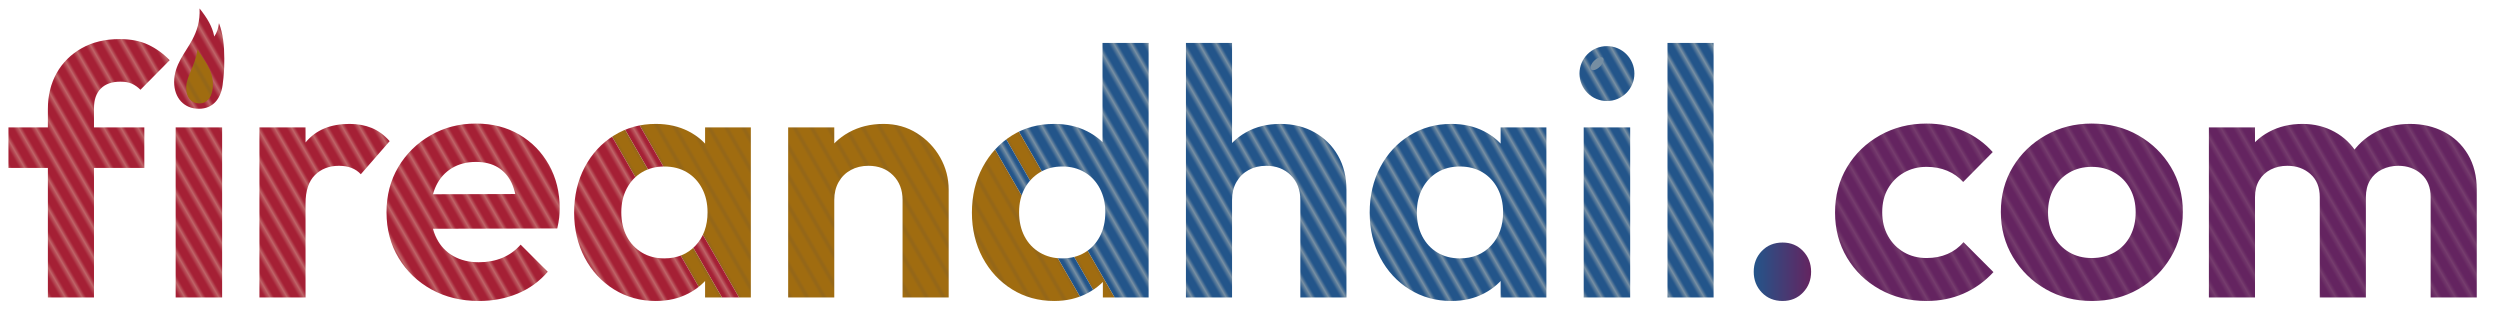
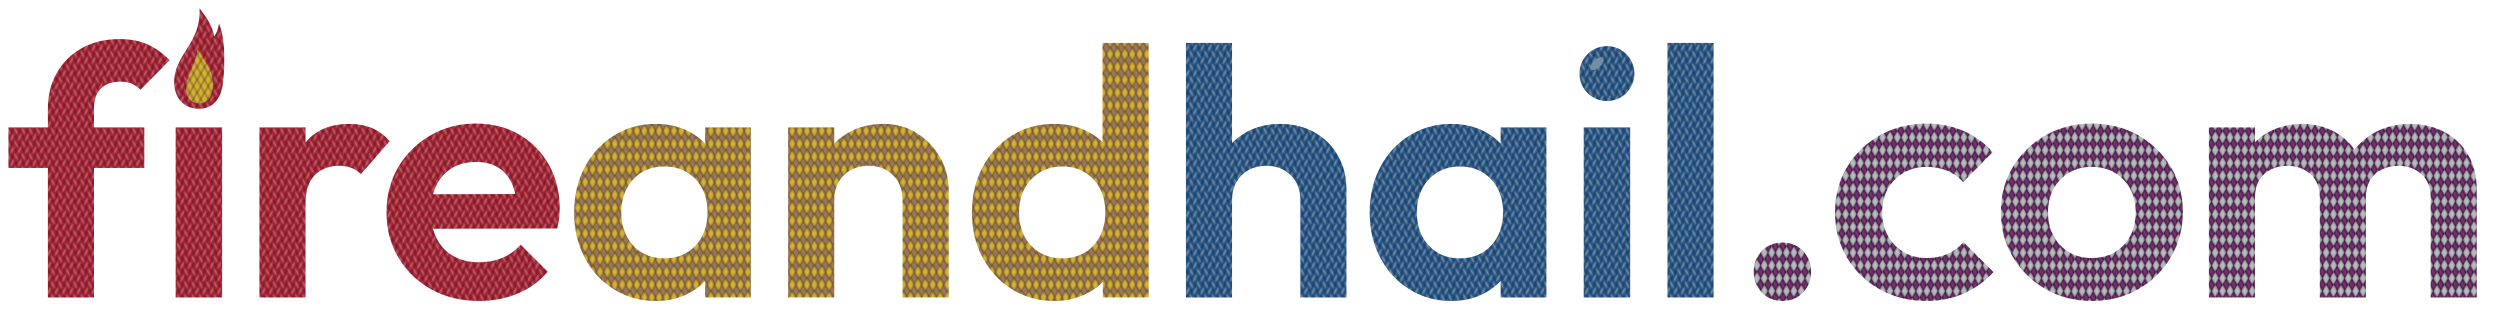
<svg xmlns="http://www.w3.org/2000/svg" viewBox="-14 -845 7102 879" width="710.2" height="87.9" role="img" aria-label="fireandhail.com">
  <defs>
-     <linearGradient id="pwSl" x1="0" y1="0" x2="0" y2="1">
+     <linearGradient id="xsv" x1="0" y1="0" x2="0" y2="1">
+       <stop offset="0" stop-color="#000" stop-opacity="0.26" />
+       <stop offset=".3" stop-color="#000" stop-opacity="0" />
+       <stop offset=".7" stop-color="#000" stop-opacity="0" />
+       <stop offset="1" stop-color="#000" stop-opacity="0.26" />
+     </linearGradient>
+     <linearGradient id="xsh" x1="0" y1="0" x2="1" y2="0">
+       <stop offset="0" stop-color="#000" stop-opacity="0.26" />
+       <stop offset=".3" stop-color="#000" stop-opacity="0" />
+       <stop offset=".7" stop-color="#000" stop-opacity="0" />
+       <stop offset="1" stop-color="#000" stop-opacity="0.26" />
+     </linearGradient>
+     <linearGradient id="pwSw" x1="0" y1="0" x2="1" y2="0">
      <stop offset="0" stop-color="#a52035" />
      <stop offset=".22" stop-color="#a52035" />
      <stop offset=".46" stop-color="#be6367" />
      <stop offset=".78" stop-color="#a52035" />
      <stop offset="1" stop-color="#a52035" />
    </linearGradient>
-     <pattern id="pwS" patternUnits="userSpaceOnUse" width="400" height="42" patternTransform="rotate(60)">
-       <rect width="400" height="42" fill="url(#pwSl)" />
-     </pattern>
-     <linearGradient id="qwSl" x1="0" y1="0" x2="0" y2="1">
+     <linearGradient id="pwSf" x1="0" y1="0" x2="0" y2="1">
      <stop offset="0" stop-color="#a52035" />
      <stop offset=".22" stop-color="#a52035" />
      <stop offset=".46" stop-color="#be6367" />
      <stop offset=".78" stop-color="#a52035" />
      <stop offset="1" stop-color="#a52035" />
    </linearGradient>
-     <pattern id="qwS" patternUnits="userSpaceOnUse" width="400" height="42" patternTransform="rotate(0)">
-       <rect width="400" height="42" fill="url(#qwSl)" />
+     <pattern id="pwS" patternUnits="userSpaceOnUse" width="42" height="42" patternTransform="matrix(0.5 -0.8660254 0.5 0.8660254 0 0)">
+       <rect x="0" y="0" width="21" height="21" fill="url(#pwSw)" />
+       <rect x="0" y="0" width="21" height="21" fill="url(#xsv)" />
+       <rect x="21" y="0" width="21" height="21" fill="url(#pwSf)" />
+       <rect x="21" y="0" width="21" height="21" fill="url(#xsh)" />
+       <rect x="0" y="21" width="21" height="21" fill="url(#pwSf)" />
+       <rect x="0" y="21" width="21" height="21" fill="url(#xsh)" />
+       <rect x="21" y="21" width="21" height="21" fill="url(#pwSw)" />
+       <rect x="21" y="21" width="21" height="21" fill="url(#xsv)" />
    </pattern>
-     <linearGradient id="pwGl" x1="0" y1="0" x2="0" y2="1">
-       <stop offset="0" stop-color="#93661a" />
-       <stop offset=".22" stop-color="#a06c10" />
-       <stop offset=".46" stop-color="#a06c10" />
-       <stop offset=".78" stop-color="#a06c10" />
-       <stop offset="1" stop-color="#93661a" />
+     <linearGradient id="pwGw" x1="0" y1="0" x2="1" y2="0">
+       <stop offset="0" stop-color="#967c26" />
+       <stop offset=".22" stop-color="#d3af37" />
+       <stop offset=".78" stop-color="#d3af37" />
+       <stop offset="1" stop-color="#967c26" />
    </linearGradient>
-     <pattern id="pwG" patternUnits="userSpaceOnUse" width="400" height="42" patternTransform="rotate(60)">
-       <rect width="400" height="42" fill="url(#pwGl)" />
+     <linearGradient id="pwGf" x1="0" y1="0" x2="0" y2="1">
+       <stop offset="0" stop-color="#967c26" />
+       <stop offset=".22" stop-color="#d3af37" />
+       <stop offset=".78" stop-color="#d3af37" />
+       <stop offset="1" stop-color="#967c26" />
+     </linearGradient>
+     <pattern id="pwG" patternUnits="userSpaceOnUse" width="42" height="42" patternTransform="matrix(0.5 -0.8660254 0.5 0.8660254 0 0)">
+       <rect x="0" y="0" width="21" height="21" fill="url(#pwGw)" />
+       <rect x="0" y="0" width="21" height="21" fill="url(#xsv)" />
+       <rect x="21" y="0" width="21" height="21" fill="url(#pwGf)" />
+       <rect x="21" y="0" width="21" height="21" fill="url(#xsh)" />
+       <rect x="0" y="21" width="21" height="21" fill="url(#pwGf)" />
+       <rect x="0" y="21" width="21" height="21" fill="url(#xsh)" />
+       <rect x="21" y="21" width="21" height="21" fill="url(#pwGw)" />
+       <rect x="21" y="21" width="21" height="21" fill="url(#xsv)" />
    </pattern>
-     <linearGradient id="qwGl" x1="0" y1="0" x2="0" y2="1">
-       <stop offset="0" stop-color="#93661a" />
-       <stop offset=".22" stop-color="#a06c10" />
-       <stop offset=".46" stop-color="#a06c10" />
-       <stop offset=".78" stop-color="#a06c10" />
-       <stop offset="1" stop-color="#93661a" />
-     </linearGradient>
-     <pattern id="qwG" patternUnits="userSpaceOnUse" width="400" height="42" patternTransform="rotate(0)">
-       <rect width="400" height="42" fill="url(#qwGl)" />
-     </pattern>
-     <linearGradient id="pwBl" x1="0" y1="0" x2="0" y2="1">
+     <linearGradient id="pwBw" x1="0" y1="0" x2="1" y2="0">
      <stop offset="0" stop-color="#23558a" />
      <stop offset=".22" stop-color="#23558a" />
      <stop offset=".46" stop-color="#768ea2" />
      <stop offset=".78" stop-color="#23558a" />
      <stop offset="1" stop-color="#23558a" />
    </linearGradient>
-     <pattern id="pwB" patternUnits="userSpaceOnUse" width="400" height="42" patternTransform="rotate(60)">
-       <rect width="400" height="42" fill="url(#pwBl)" />
-     </pattern>
-     <linearGradient id="qwBl" x1="0" y1="0" x2="0" y2="1">
+     <linearGradient id="pwBf" x1="0" y1="0" x2="0" y2="1">
      <stop offset="0" stop-color="#23558a" />
      <stop offset=".22" stop-color="#23558a" />
      <stop offset=".46" stop-color="#768ea2" />
      <stop offset=".78" stop-color="#23558a" />
      <stop offset="1" stop-color="#23558a" />
    </linearGradient>
-     <pattern id="qwB" patternUnits="userSpaceOnUse" width="400" height="42" patternTransform="rotate(0)">
-       <rect width="400" height="42" fill="url(#qwBl)" />
+     <pattern id="pwB" patternUnits="userSpaceOnUse" width="42" height="42" patternTransform="matrix(0.5 -0.8660254 0.5 0.8660254 0 0)">
+       <rect x="0" y="0" width="21" height="21" fill="url(#pwBw)" />
+       <rect x="0" y="0" width="21" height="21" fill="url(#xsv)" />
+       <rect x="21" y="0" width="21" height="21" fill="url(#pwBf)" />
+       <rect x="21" y="0" width="21" height="21" fill="url(#xsh)" />
+       <rect x="0" y="21" width="21" height="21" fill="url(#pwBf)" />
+       <rect x="0" y="21" width="21" height="21" fill="url(#xsh)" />
+       <rect x="21" y="21" width="21" height="21" fill="url(#pwBw)" />
+       <rect x="21" y="21" width="21" height="21" fill="url(#xsv)" />
    </pattern>
-     <linearGradient id="pwUl" x1="0" y1="0" x2="0" y2="1">
+     <linearGradient id="pwAw" x1="0" y1="0" x2="1" y2="0">
+       <stop offset="0" stop-color="#967c26" />
+       <stop offset=".22" stop-color="#d3af37" />
+       <stop offset=".78" stop-color="#d3af37" />
+       <stop offset="1" stop-color="#967c26" />
+     </linearGradient>
+     <linearGradient id="pwAf" x1="0" y1="0" x2="0" y2="1">
+       <stop offset="0" stop-color="#7f6044" />
+       <stop offset=".22" stop-color="#9a7656" />
+       <stop offset=".78" stop-color="#9a7656" />
+       <stop offset="1" stop-color="#7f6044" />
+     </linearGradient>
+     <pattern id="pwA" patternUnits="userSpaceOnUse" width="42" height="42" patternTransform="matrix(0.5 -0.8660254 0.5 0.8660254 0 0)">
+       <rect x="0" y="0" width="21" height="21" fill="url(#pwAw)" />
+       <rect x="0" y="0" width="21" height="21" fill="url(#xsv)" />
+       <rect x="21" y="0" width="21" height="21" fill="url(#pwAf)" />
+       <rect x="21" y="0" width="21" height="21" fill="url(#xsh)" />
+       <rect x="0" y="21" width="21" height="21" fill="url(#pwAf)" />
+       <rect x="0" y="21" width="21" height="21" fill="url(#xsh)" />
+       <rect x="21" y="21" width="21" height="21" fill="url(#pwAw)" />
+       <rect x="21" y="21" width="21" height="21" fill="url(#xsv)" />
+     </pattern>
+     <linearGradient id="pwUw" x1="0" y1="0" x2="1" y2="0">
      <stop offset="0" stop-color="#642460" />
      <stop offset=".22" stop-color="#642460" />
      <stop offset=".46" stop-color="#753c6d" />
      <stop offset=".78" stop-color="#642460" />
      <stop offset="1" stop-color="#642460" />
    </linearGradient>
-     <pattern id="pwU" patternUnits="userSpaceOnUse" width="400" height="42" patternTransform="rotate(60)">
-       <rect width="400" height="42" fill="url(#pwUl)" />
+     <linearGradient id="pwUf" x1="0" y1="0" x2="0" y2="1">
+       <stop offset="0" stop-color="#6e7378" />
+       <stop offset=".22" stop-color="#b4b8bd" />
+       <stop offset=".78" stop-color="#b4b8bd" />
+       <stop offset="1" stop-color="#6e7378" />
+     </linearGradient>
+     <pattern id="pwU" patternUnits="userSpaceOnUse" width="42" height="42" patternTransform="matrix(0.5 -0.8660254 0.5 0.8660254 0 0)">
+       <rect x="0" y="0" width="21" height="21" fill="url(#pwUw)" />
+       <rect x="0" y="0" width="21" height="21" fill="url(#xsv)" />
+       <rect x="21" y="0" width="21" height="21" fill="url(#pwUf)" />
+       <rect x="21" y="0" width="21" height="21" fill="url(#xsh)" />
+       <rect x="0" y="21" width="21" height="21" fill="url(#pwUf)" />
+       <rect x="0" y="21" width="21" height="21" fill="url(#xsh)" />
+       <rect x="21" y="21" width="21" height="21" fill="url(#pwUw)" />
+       <rect x="21" y="21" width="21" height="21" fill="url(#xsv)" />
    </pattern>
-     <linearGradient id="qwUl" x1="0" y1="0" x2="0" y2="1">
-       <stop offset="0" stop-color="#642460" />
-       <stop offset=".22" stop-color="#642460" />
-       <stop offset=".46" stop-color="#753c6d" />
-       <stop offset=".78" stop-color="#642460" />
-       <stop offset="1" stop-color="#642460" />
-     </linearGradient>
-     <pattern id="qwU" patternUnits="userSpaceOnUse" width="400" height="42" patternTransform="rotate(0)">
-       <rect width="400" height="42" fill="url(#qwUl)" />
-     </pattern>
-     <clipPath id="cwr1">
-       <path d="M1849 10Q1783 10 1730 -23Q1677 -56 1647 -113Q1617 -170 1617 -241Q1617 -313 1647 -370Q1677 -427 1730 -460Q1783 -493 1849 -493Q1901 -493 1942 -472Q1983 -451 2007.5 -413.5Q2032 -376 2034 -329V-155Q2032 -107 2007.5 -70Q1983 -33 1942 -11.5Q1901 10 1849 10ZM1873 -111Q1928 -111 1962 -147.5Q1996 -184 1996 -242Q1996 -280 1980.5 -309.5Q1965 -339 1937.5 -355.5Q1910 -372 1873 -372Q1837 -372 1809.5 -355.5Q1782 -339 1766.5 -309.5Q1751 -280 1751 -242Q1751 -203 1766.5 -173.5Q1782 -144 1809.5 -127.5Q1837 -111 1873 -111ZM1989 0V-130L2010 -248L1989 -364V-483H2119V0Z" />
-     </clipPath>
-     <clipPath id="cwr3">
-       <path d="M2981 10Q2914 10 2861 -23Q2808 -56 2777.5 -113Q2747 -170 2747 -241Q2747 -313 2777.5 -370Q2808 -427 2860.5 -460Q2913 -493 2981 -493Q3033 -493 3074.5 -472Q3116 -451 3141.5 -413.5Q3167 -376 3169 -329V-157Q3167 -110 3142 -72Q3117 -34 3075 -12Q3033 10 2981 10ZM3003 -111Q3040 -111 3067.5 -127.5Q3095 -144 3110.5 -173.5Q3126 -203 3126 -242Q3126 -280 3110.5 -309.5Q3095 -339 3067.5 -355.5Q3040 -372 3004 -372Q2967 -372 2939.5 -355Q2912 -338 2896.5 -309Q2881 -280 2881 -242Q2881 -203 2896.5 -173.5Q2912 -144 2940 -127.5Q2968 -111 3003 -111ZM3249 0H3119V-130L3140 -248L3118 -364V-723H3249Z" />
-     </clipPath>
-     <linearGradient id="dw" gradientUnits="userSpaceOnUse" x1="4968" y1="0" x2="5131" y2="0">
-       <stop offset="0" stop-color="#23558a" />
-       <stop offset="1" stop-color="#642460" />
-     </linearGradient>
  </defs>
  <path d="M122 0V-535Q122 -593 147 -637.5Q172 -682 218 -708Q264 -734 326 -734Q373 -734 407 -718Q441 -702 468 -674L385 -590Q374 -601 361 -607Q348 -613 328 -613Q292 -613 272.5 -593.5Q253 -574 253 -538V0ZM10 -368V-483H396V-368ZM485 0V-483H617V0ZM723 0V-483H854V0ZM854 -267 803 -301Q812 -390 855 -441.5Q898 -493 979 -493Q1014 -493 1042 -481.5Q1070 -470 1093 -444L1011 -350Q1000 -362 984.5 -368Q969 -374 949 -374Q907 -374 880.5 -347.5Q854 -321 854 -267ZM1347 10Q1271 10 1212 -22.5Q1153 -55 1118.5 -112Q1084 -169 1084 -242Q1084 -314 1117.5 -370.5Q1151 -427 1209 -460.5Q1267 -494 1338 -494Q1408 -494 1461.5 -462.5Q1515 -431 1545.5 -376.5Q1576 -322 1576 -253Q1576 -240 1574.5 -226.5Q1573 -213 1569 -196L1163 -195V-293L1508 -294L1455 -253Q1453 -296 1439.5 -325Q1426 -354 1400.5 -369.5Q1375 -385 1338 -385Q1299 -385 1270 -367.5Q1241 -350 1225.5 -318.5Q1210 -287 1210 -244Q1210 -200 1226.5 -167.5Q1243 -135 1274 -117.5Q1305 -100 1346 -100Q1383 -100 1413 -112.5Q1443 -125 1465 -150L1542 -73Q1507 -32 1456.5 -11Q1406 10 1347 10Z" fill="url(#pwS)" />
-   <g clip-path="url(#cwr1)">
-     <g transform="rotate(60)">
-       <rect x="-788.8" y="-6636" width="4412.2" height="4830" fill="url(#qwG)" />
-       <rect x="-788.8" y="-1806" width="4412.2" height="42" fill="url(#qwS)" />
-       <rect x="-788.8" y="-1764" width="4412.2" height="42" fill="url(#qwG)" />
-       <rect x="-788.8" y="-1722" width="4412.2" height="1806" fill="url(#qwS)" />
-     </g>
-   </g>
-   <path d="M2550 0V-277Q2550 -320 2523 -347Q2496 -374 2453 -374Q2425 -374 2403 -362Q2381 -350 2368.5 -328Q2356 -306 2356 -277L2305 -303Q2305 -360 2329.5 -402.5Q2354 -445 2397.5 -469Q2441 -493 2496 -493Q2549 -493 2591 -466.5Q2633 -440 2657 -397.5Q2681 -355 2681 -306V0ZM2225 0V-483H2356V0Z" fill="url(#pwG)" />
-   <g clip-path="url(#cwr3)">
-     <g transform="rotate(60)">
-       <rect x="-788.8" y="-6636" width="4412.2" height="3906" fill="url(#qwB)" />
-       <rect x="-788.8" y="-2730" width="4412.2" height="42" fill="url(#qwG)" />
-       <rect x="-788.8" y="-2688" width="4412.2" height="42" fill="url(#qwB)" />
-       <rect x="-788.8" y="-2646" width="4412.2" height="2730" fill="url(#qwG)" />
-     </g>
-   </g>
+   <path d="M1849 10Q1783 10 1730 -23Q1677 -56 1647 -113Q1617 -170 1617 -241Q1617 -313 1647 -370Q1677 -427 1730 -460Q1783 -493 1849 -493Q1901 -493 1942 -472Q1983 -451 2007.5 -413.5Q2032 -376 2034 -329V-155Q2032 -107 2007.5 -70Q1983 -33 1942 -11.5Q1901 10 1849 10ZM1873 -111Q1928 -111 1962 -147.5Q1996 -184 1996 -242Q1996 -280 1980.5 -309.5Q1965 -339 1937.5 -355.5Q1910 -372 1873 -372Q1837 -372 1809.5 -355.5Q1782 -339 1766.5 -309.5Q1751 -280 1751 -242Q1751 -203 1766.5 -173.5Q1782 -144 1809.5 -127.5Q1837 -111 1873 -111ZM1989 0V-130L2010 -248L1989 -364V-483H2119V0Z" fill="url(#pwA)" />
+   <path d="M2550 0V-277Q2550 -320 2523 -347Q2496 -374 2453 -374Q2425 -374 2403 -362Q2381 -350 2368.5 -328Q2356 -306 2356 -277L2305 -303Q2305 -360 2329.5 -402.5Q2354 -445 2397.5 -469Q2441 -493 2496 -493Q2549 -493 2591 -466.5Q2633 -440 2657 -397.5Q2681 -355 2681 -306V0ZM2225 0V-483H2356V0Z" fill="url(#pwA)" />
+   <path d="M2981 10Q2914 10 2861 -23Q2808 -56 2777.5 -113Q2747 -170 2747 -241Q2747 -313 2777.5 -370Q2808 -427 2860.5 -460Q2913 -493 2981 -493Q3033 -493 3074.5 -472Q3116 -451 3141.5 -413.5Q3167 -376 3169 -329V-157Q3167 -110 3142 -72Q3117 -34 3075 -12Q3033 10 2981 10ZM3003 -111Q3040 -111 3067.5 -127.5Q3095 -144 3110.5 -173.5Q3126 -203 3126 -242Q3126 -280 3110.5 -309.5Q3095 -339 3067.5 -355.5Q3040 -372 3004 -372Q2967 -372 2939.5 -355Q2912 -338 2896.5 -309Q2881 -280 2881 -242Q2881 -203 2896.5 -173.5Q2912 -144 2940 -127.5Q2968 -111 3003 -111ZM3249 0H3119V-130L3140 -248L3118 -364V-723H3249Z" fill="url(#pwA)" />
  <path d="M3680 0V-277Q3680 -320 3653 -347Q3626 -374 3583 -374Q3555 -374 3533 -362Q3511 -350 3498.5 -328Q3486 -306 3486 -277L3435 -303Q3435 -360 3459 -402.5Q3483 -445 3525.5 -469Q3568 -493 3623 -493Q3678 -493 3720.5 -469Q3763 -445 3787 -403Q3811 -361 3811 -306V0ZM3355 0V-723H3486V0ZM4109 10Q4043 10 3990 -23Q3937 -56 3907 -113Q3877 -170 3877 -241Q3877 -313 3907 -370Q3937 -427 3990 -460Q4043 -493 4109 -493Q4161 -493 4202 -472Q4243 -451 4267.5 -413.5Q4292 -376 4294 -329V-155Q4292 -107 4267.5 -70Q4243 -33 4202 -11.5Q4161 10 4109 10ZM4133 -111Q4188 -111 4222 -147.5Q4256 -184 4256 -242Q4256 -280 4240.5 -309.5Q4225 -339 4197.5 -355.5Q4170 -372 4133 -372Q4097 -372 4069.5 -355.5Q4042 -339 4026.5 -309.5Q4011 -280 4011 -242Q4011 -203 4026.5 -173.5Q4042 -144 4069.5 -127.5Q4097 -111 4133 -111ZM4249 0V-130L4270 -248L4249 -364V-483H4379V0ZM4485 0V-483H4617V0ZM4723 0V-723H4854V0Z" fill="url(#pwB)" />
  <path d="M5459 10Q5385 10 5326 -23Q5267 -56 5233 -113Q5199 -170 5199 -241Q5199 -313 5233 -370Q5267 -427 5326.5 -460.5Q5386 -494 5459 -494Q5516 -494 5564 -473Q5612 -452 5647 -413L5563 -328Q5544 -349 5517.5 -360Q5491 -371 5459 -371Q5423 -371 5394.5 -354.5Q5366 -338 5349.5 -309.5Q5333 -281 5333 -242Q5333 -204 5349.5 -174.5Q5366 -145 5394.5 -128.5Q5423 -112 5459 -112Q5492 -112 5518.5 -123.5Q5545 -135 5564 -157L5649 -72Q5612 -32 5564 -11Q5516 10 5459 10ZM5929 10Q5856 10 5797.5 -23.5Q5739 -57 5704.5 -114.5Q5670 -172 5670 -243Q5670 -314 5704 -370.5Q5738 -427 5797 -460.5Q5856 -494 5928 -494Q6002 -494 6060.5 -460.5Q6119 -427 6153 -370.5Q6187 -314 6187 -243Q6187 -172 6153 -114.5Q6119 -57 6060.5 -23.5Q6002 10 5929 10ZM5928 -112Q5965 -112 5993.5 -128.5Q6022 -145 6037.5 -174.5Q6053 -204 6053 -242Q6053 -280 6037 -309Q6021 -338 5993 -354.5Q5965 -371 5928 -371Q5892 -371 5864 -354.5Q5836 -338 5820 -309Q5804 -280 5804 -242Q5804 -204 5820 -174.5Q5836 -145 5864 -128.5Q5892 -112 5928 -112ZM6261 0V-483H6392V0ZM6576 0V-285Q6576 -327 6549.5 -350.5Q6523 -374 6484 -374Q6458 -374 6437 -363.5Q6416 -353 6404 -333Q6392 -313 6392 -285L6341 -310Q6341 -366 6365.5 -407Q6390 -448 6432 -470.5Q6474 -493 6527 -493Q6577 -493 6618 -470.5Q6659 -448 6683 -407.5Q6707 -367 6707 -310V0ZM6891 0V-285Q6891 -327 6864.5 -350.5Q6838 -374 6799 -374Q6774 -374 6752.5 -363.5Q6731 -353 6719 -333Q6707 -313 6707 -285L6632 -303Q6636 -361 6663 -403.5Q6690 -446 6734 -469.5Q6778 -493 6832 -493Q6886 -493 6929 -470.5Q6972 -448 6997 -406Q7022 -364 7022 -306V0Z" fill="url(#pwU)" />
-   <path d="M5050 10Q5014 10 4991 -14Q4968 -38 4968 -73Q4968 -108 4991 -132Q5014 -156 5050 -156Q5085 -156 5108 -132Q5131 -108 5131 -73Q5131 -38 5108 -14Q5085 10 5050 10Z" fill="url(#dw)" />
+   <path d="M5050 10Q5014 10 4991 -14Q4968 -38 4968 -73Q4968 -108 4991 -132Q5014 -156 5050 -156Q5085 -156 5108 -132Q5131 -108 5131 -73Q5131 -38 5108 -14Q5085 10 5050 10Z" fill="url(#pwU)" />
  <path d="M551 -536C509.2 -536 480.7 -566.4 480.7 -612C480.7 -661.4 513 -695.6 532 -731.7C545.3 -756.4 554.8 -784.9 552.9 -821C575.7 -792.5 589 -769.7 594.7 -741.2C602.3 -752.6 606.1 -764 608 -779.2C619.4 -750.7 623.2 -714.6 623.2 -678.5C623.2 -642.4 621.3 -627.2 619.4 -612C615.6 -564.5 590.9 -536 551 -536Z" fill="url(#pwS)" />
  <path d="M552.9 -551.2C528.2 -551.2 514.9 -569.2 514.9 -594.9C514.9 -629.1 539.6 -653.8 547.2 -705.1C562.4 -676.6 590.9 -650 590.9 -604.4C590.9 -572.1 575.7 -551.2 552.9 -551.2Z" fill="url(#pwG)" />
  <path d="M4551 -714C4594.1 -714 4629 -679.1 4629 -636C4629 -592.9 4594.1 -558 4551 -558C4507.9 -558 4473 -592.9 4473 -636C4473 -679.1 4507.9 -714 4551 -714Z" fill="url(#pwB)" />
  <ellipse cx="4522.9" cy="-664.1" rx="23.4" ry="11.7" transform="rotate(-45 4522.9 -664.1)" fill="#768ea2" />
</svg>
